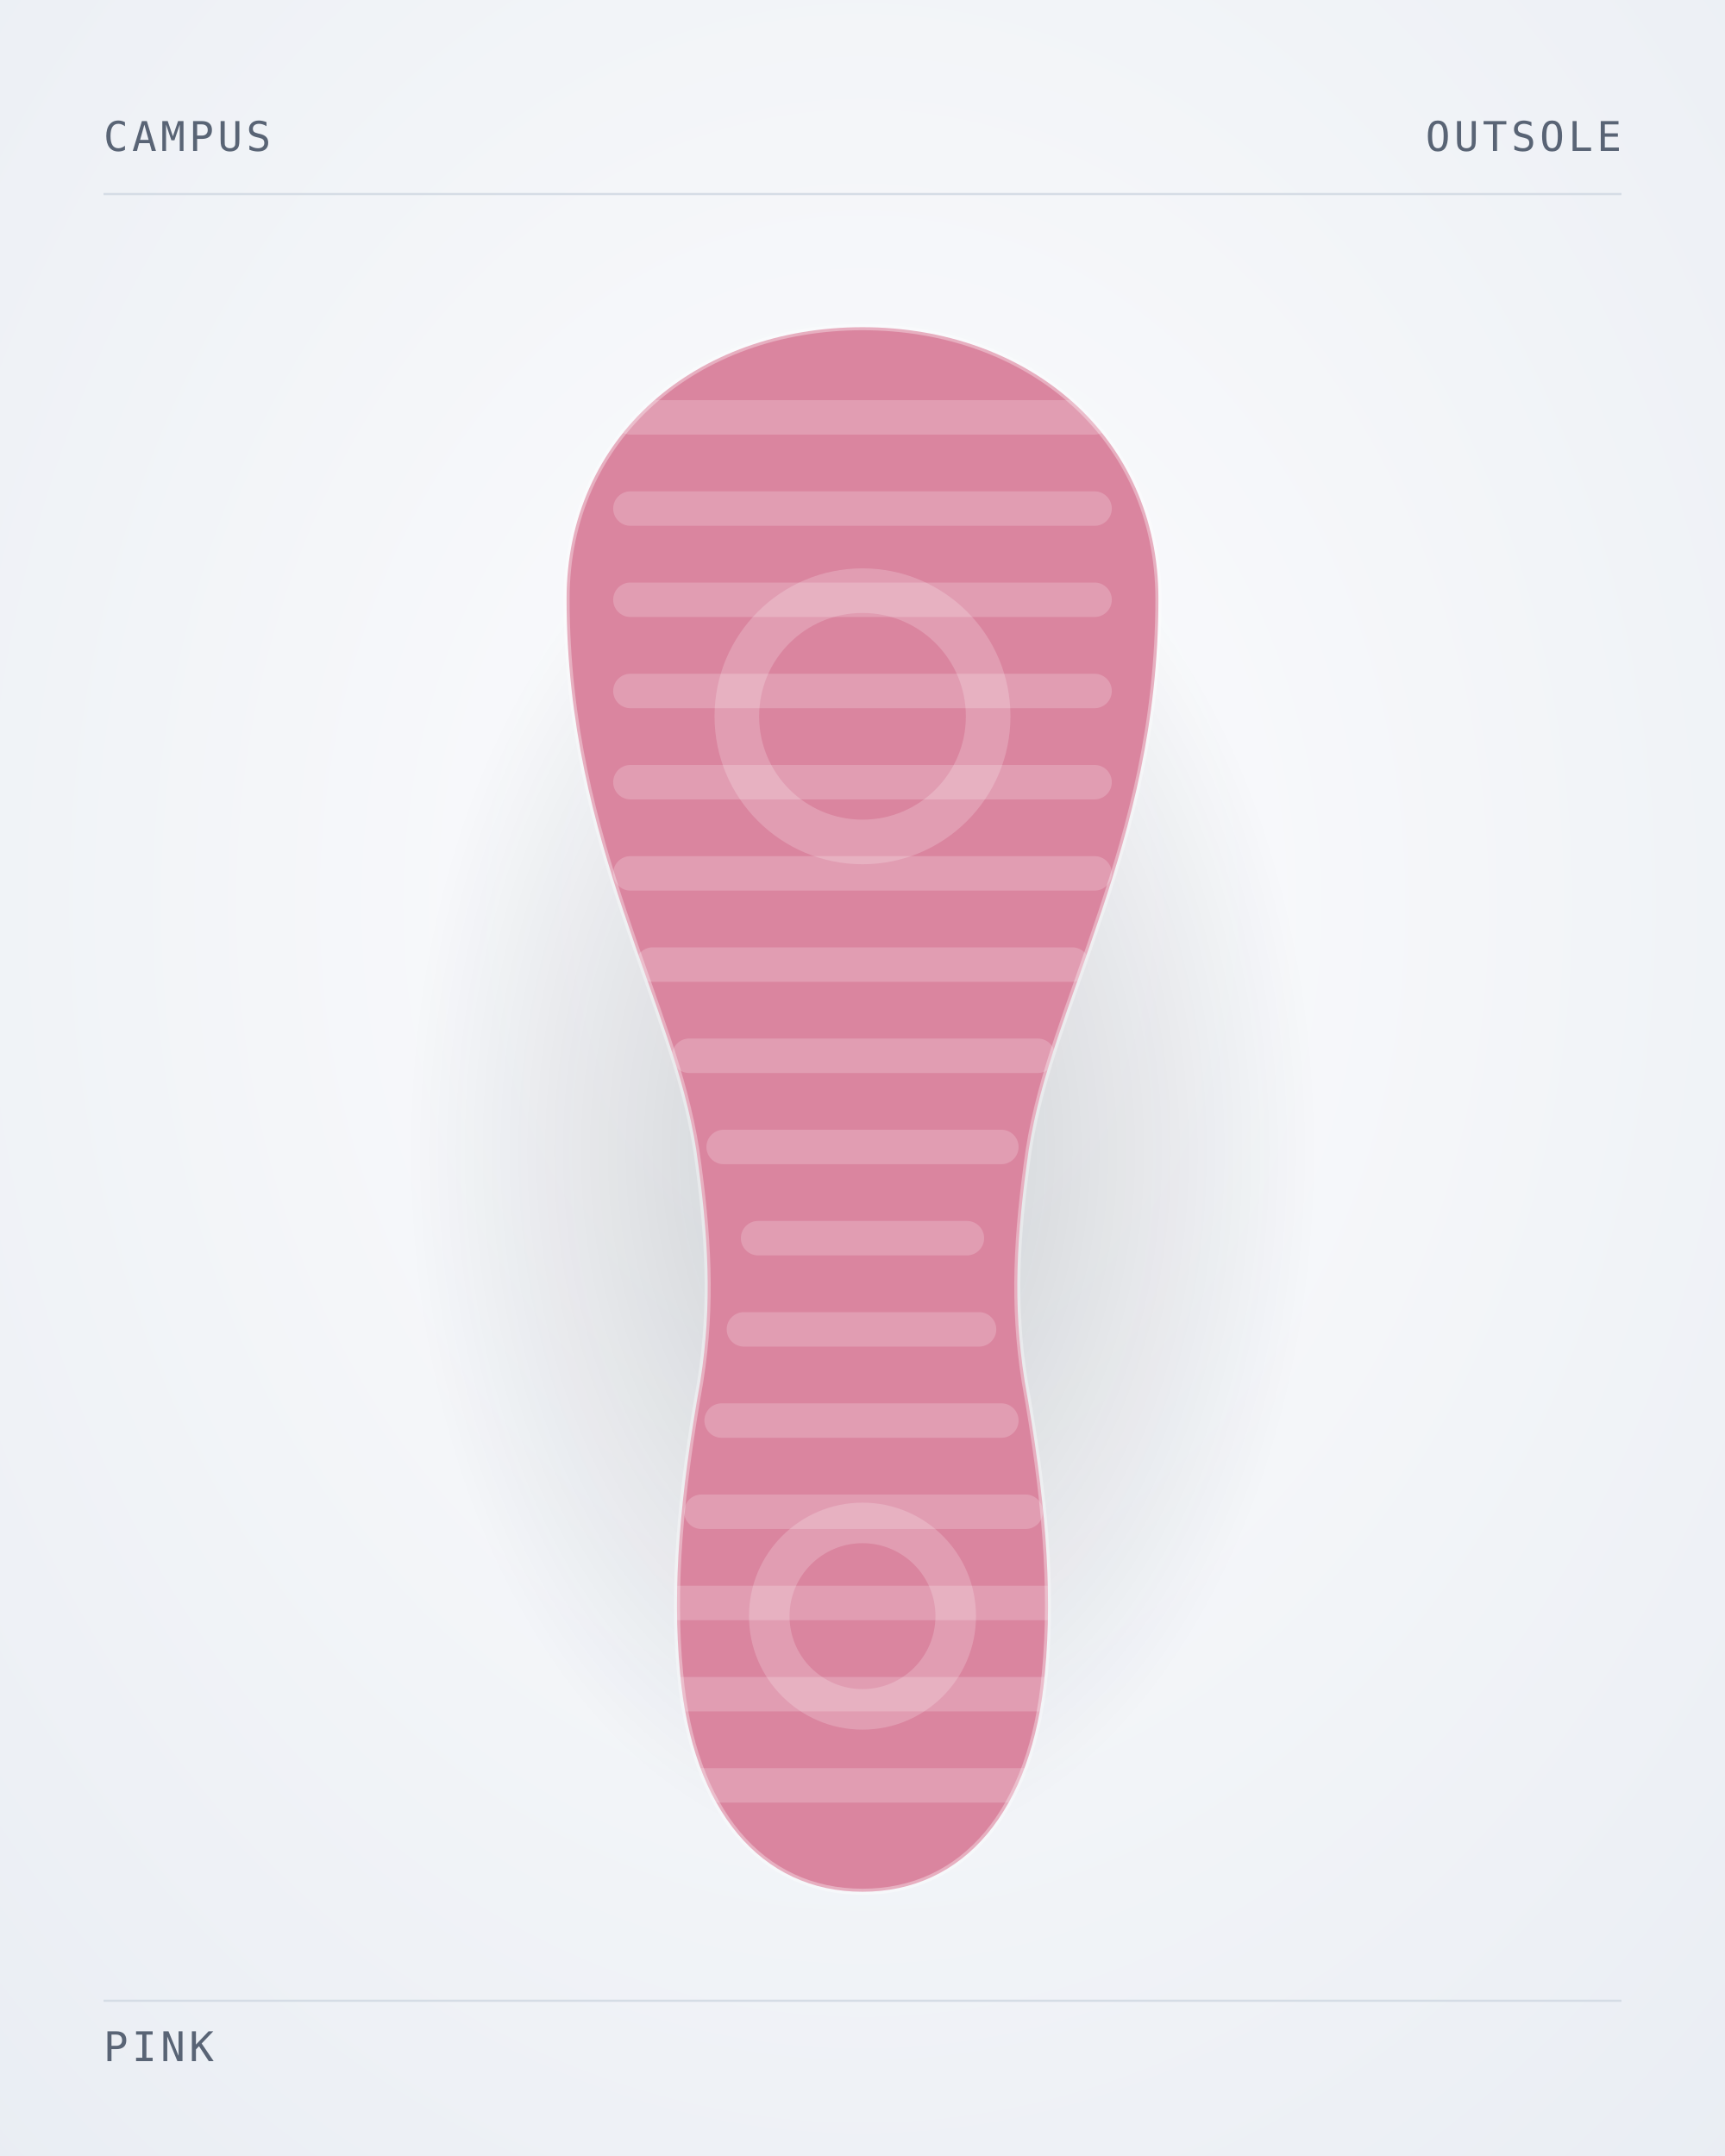
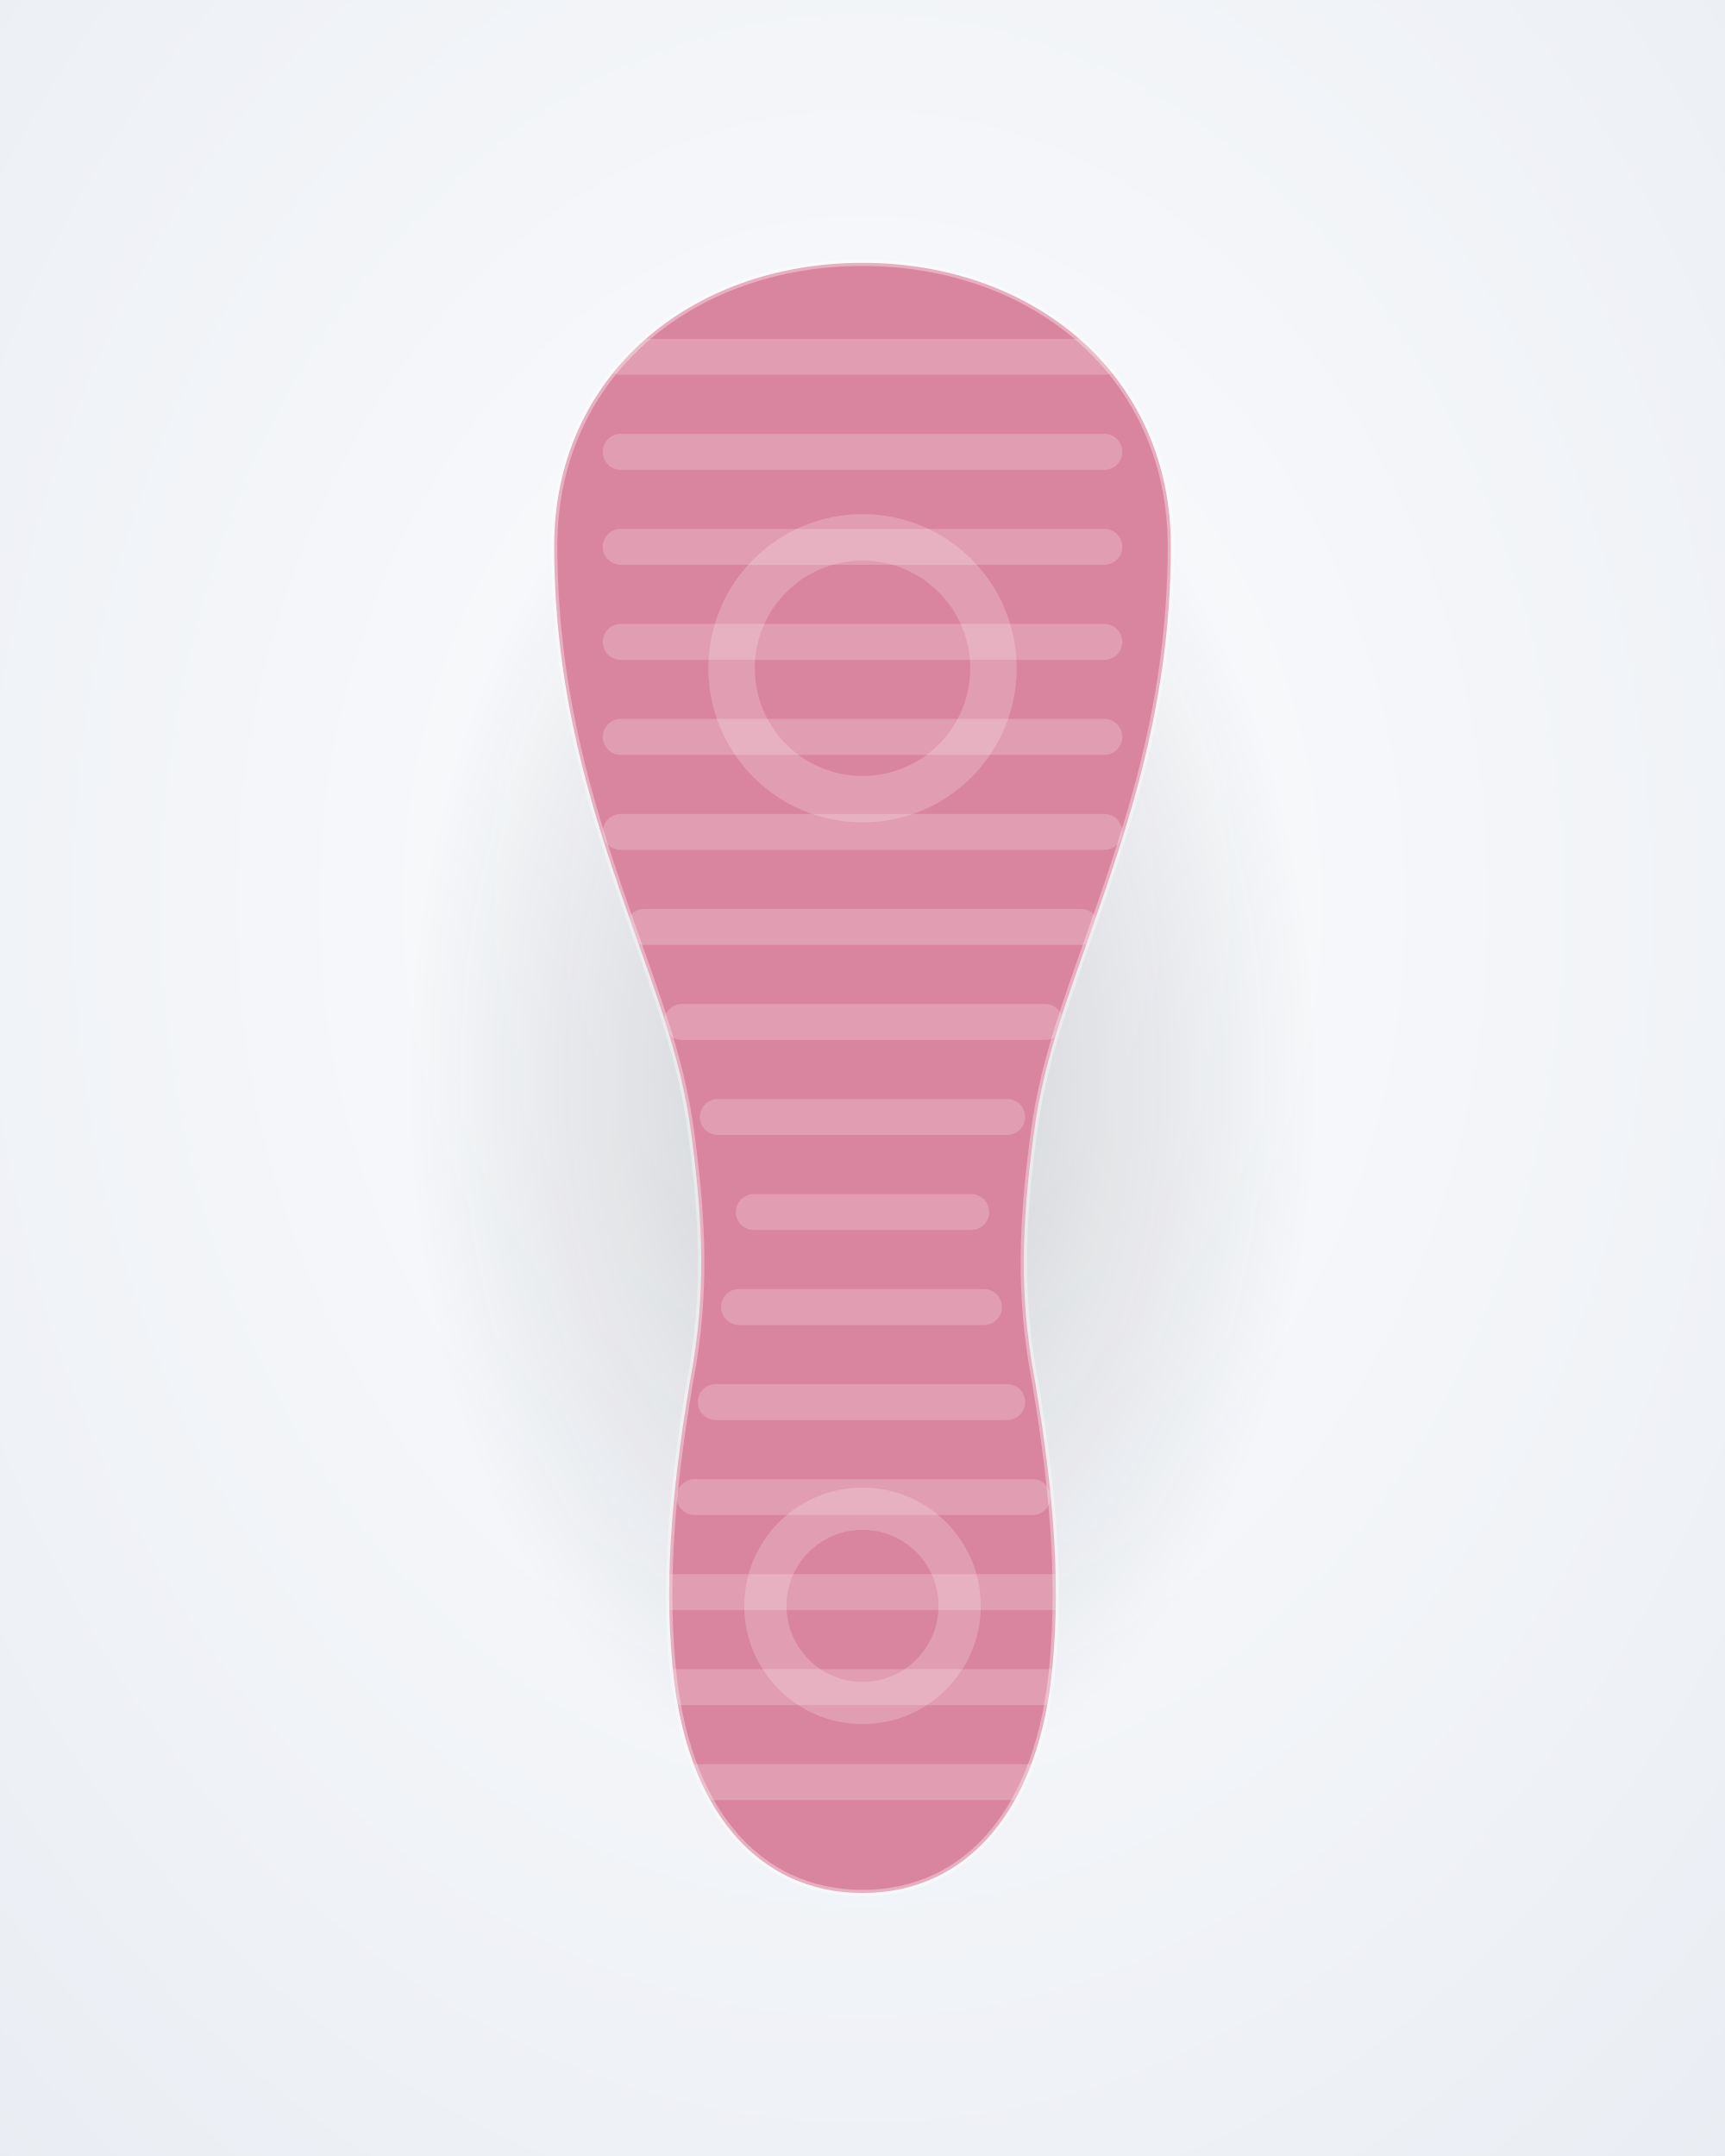
<svg xmlns="http://www.w3.org/2000/svg" viewBox="0 0 800 1000" width="800" height="1000" role="img">
  <defs>
    <radialGradient id="bg" cx="0.5" cy="0.42" r="0.78">
      <stop offset="0" stop-color="#fdfdfe" />
      <stop offset="1" stop-color="#e9edf3" />
    </radialGradient>
    <radialGradient id="contact" cx="0.5" cy="0.5" r="0.5">
      <stop offset="0" stop-color="#0a1526" stop-opacity="0.20" />
      <stop offset="1" stop-color="#0a1526" stop-opacity="0" />
    </radialGradient>
  </defs>
  <rect width="800" height="1000" fill="url(#bg)" />
-   <ellipse cx="400" cy="534" rx="210" ry="330" fill="url(#contact)" />
-   <g transform="translate(259.0 148) scale(0.94)">
+   <ellipse cx="400" cy="500" rx="210" ry="332" fill="url(#contact)" />
+   <g transform="translate(253.1 118.0) scale(0.9794)">
    <defs>
      <clipPath id="outsole-campuskidssneaker">
        <path d="M150 4 C232 4 296 58 296 138 C296 200 282 250 268 292 C252 340 238 372 232 410 C226 452 224 486 230 524 C240 580 244 626 240 668 C234 736 200 776 150 776 C100 776 66 736 60 668 C56 626 60 580 70 524 C76 486 74 452 68 410 C62 372 48 340 32 292 C18 250 4 200 4 138 C4 58 68 4 150 4 Z" />
      </clipPath>
    </defs>
    <path d="M150 4 C232 4 296 58 296 138 C296 200 282 250 268 292 C252 340 238 372 232 410 C226 452 224 486 230 524 C240 580 244 626 240 668 C234 736 200 776 150 776 C100 776 66 736 60 668 C56 626 60 580 70 524 C76 486 74 452 68 410 C62 372 48 340 32 292 C18 250 4 200 4 138 C4 58 68 4 150 4 Z" fill="#da859f" />
    <g clip-path="url(#outsole-campuskidssneaker)">
      <rect x="27" y="40" width="246" height="17" rx="8.5" fill="rgba(255,255,255,0.20)" />
      <rect x="27" y="85" width="246" height="17" rx="8.5" fill="rgba(255,255,255,0.20)" />
      <rect x="27" y="130" width="246" height="17" rx="8.5" fill="rgba(255,255,255,0.20)" />
      <rect x="27" y="175" width="246" height="17" rx="8.5" fill="rgba(255,255,255,0.20)" />
      <rect x="27" y="220" width="246" height="17" rx="8.5" fill="rgba(255,255,255,0.20)" />
      <rect x="27" y="265" width="246" height="17" rx="8.5" fill="rgba(255,255,255,0.20)" />
      <rect x="38" y="310" width="224" height="17" rx="8.5" fill="rgba(255,255,255,0.20)" />
      <rect x="56" y="355" width="189" height="17" rx="8.5" fill="rgba(255,255,255,0.20)" />
      <rect x="73" y="400" width="154" height="17" rx="8.5" fill="rgba(255,255,255,0.20)" />
      <rect x="90" y="445" width="120" height="17" rx="8.5" fill="rgba(255,255,255,0.20)" />
      <rect x="83" y="490" width="133" height="17" rx="8.5" fill="rgba(255,255,255,0.20)" />
      <rect x="72" y="535" width="155" height="17" rx="8.5" fill="rgba(255,255,255,0.20)" />
      <rect x="62" y="580" width="177" height="17" rx="8.5" fill="rgba(255,255,255,0.20)" />
      <rect x="51" y="625" width="199" height="17" rx="8.5" fill="rgba(255,255,255,0.20)" />
      <rect x="40" y="670" width="221" height="17" rx="8.5" fill="rgba(255,255,255,0.20)" />
      <rect x="29" y="715" width="243" height="17" rx="8.5" fill="rgba(255,255,255,0.20)" />
      <circle cx="150" cy="196" r="62" fill="none" stroke="rgba(255,255,255,0.20)" stroke-width="22" />
      <circle cx="150" cy="640" r="46" fill="none" stroke="rgba(255,255,255,0.20)" stroke-width="20" />
    </g>
    <path d="M150 4 C232 4 296 58 296 138 C296 200 282 250 268 292 C252 340 238 372 232 410 C226 452 224 486 230 524 C240 580 244 626 240 668 C234 736 200 776 150 776 C100 776 66 736 60 668 C56 626 60 580 70 524 C76 486 74 452 68 410 C62 372 48 340 32 292 C18 250 4 200 4 138 C4 58 68 4 150 4 Z" fill="none" stroke="rgba(255,255,255,0.34)" stroke-width="3" />
  </g>
-   <g font-family="ui-monospace, SFMono-Regular, Menlo, monospace" font-size="19" letter-spacing="1.8" fill="#596475">
-     <text x="48" y="70">CAMPUS</text>
-     <text x="752" y="70" text-anchor="end">OUTSOLE</text>
-     <text x="48" y="956">PINK</text>
-   </g>
-   <line x1="48" y1="90" x2="752" y2="90" stroke="#d5dce5" stroke-width="1" />
-   <line x1="48" y1="928" x2="752" y2="928" stroke="#d5dce5" stroke-width="1" />
</svg>
